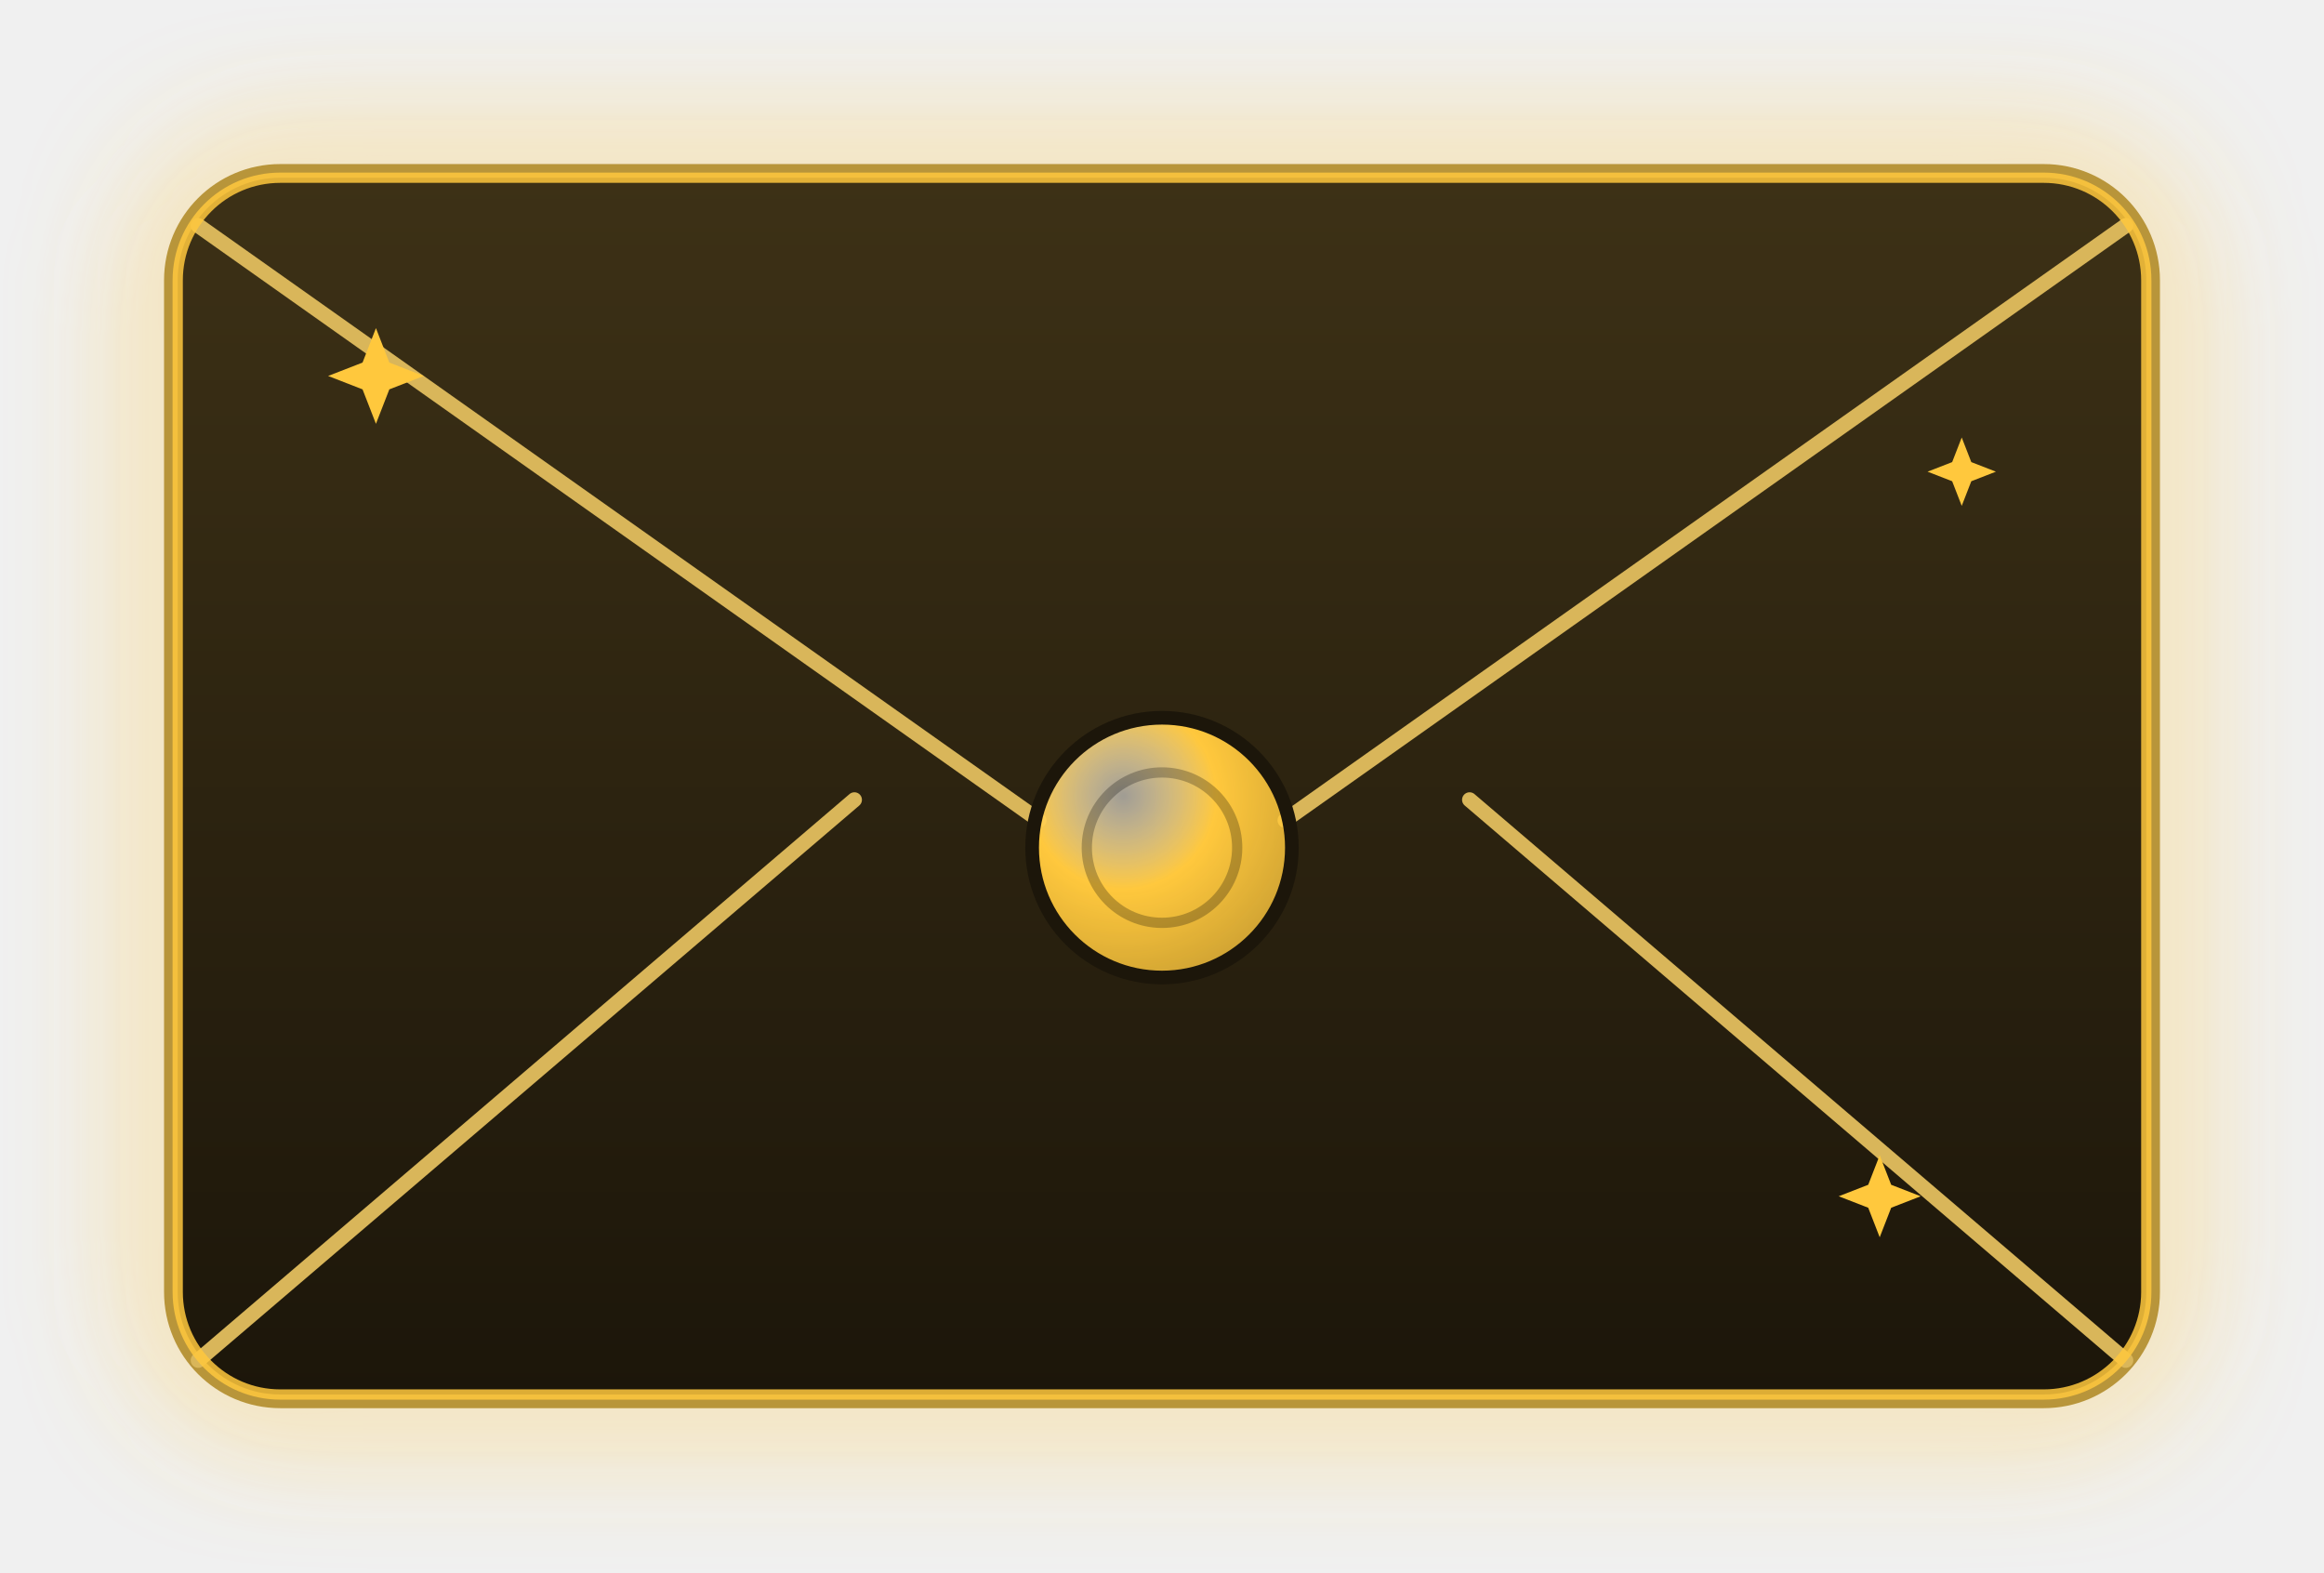
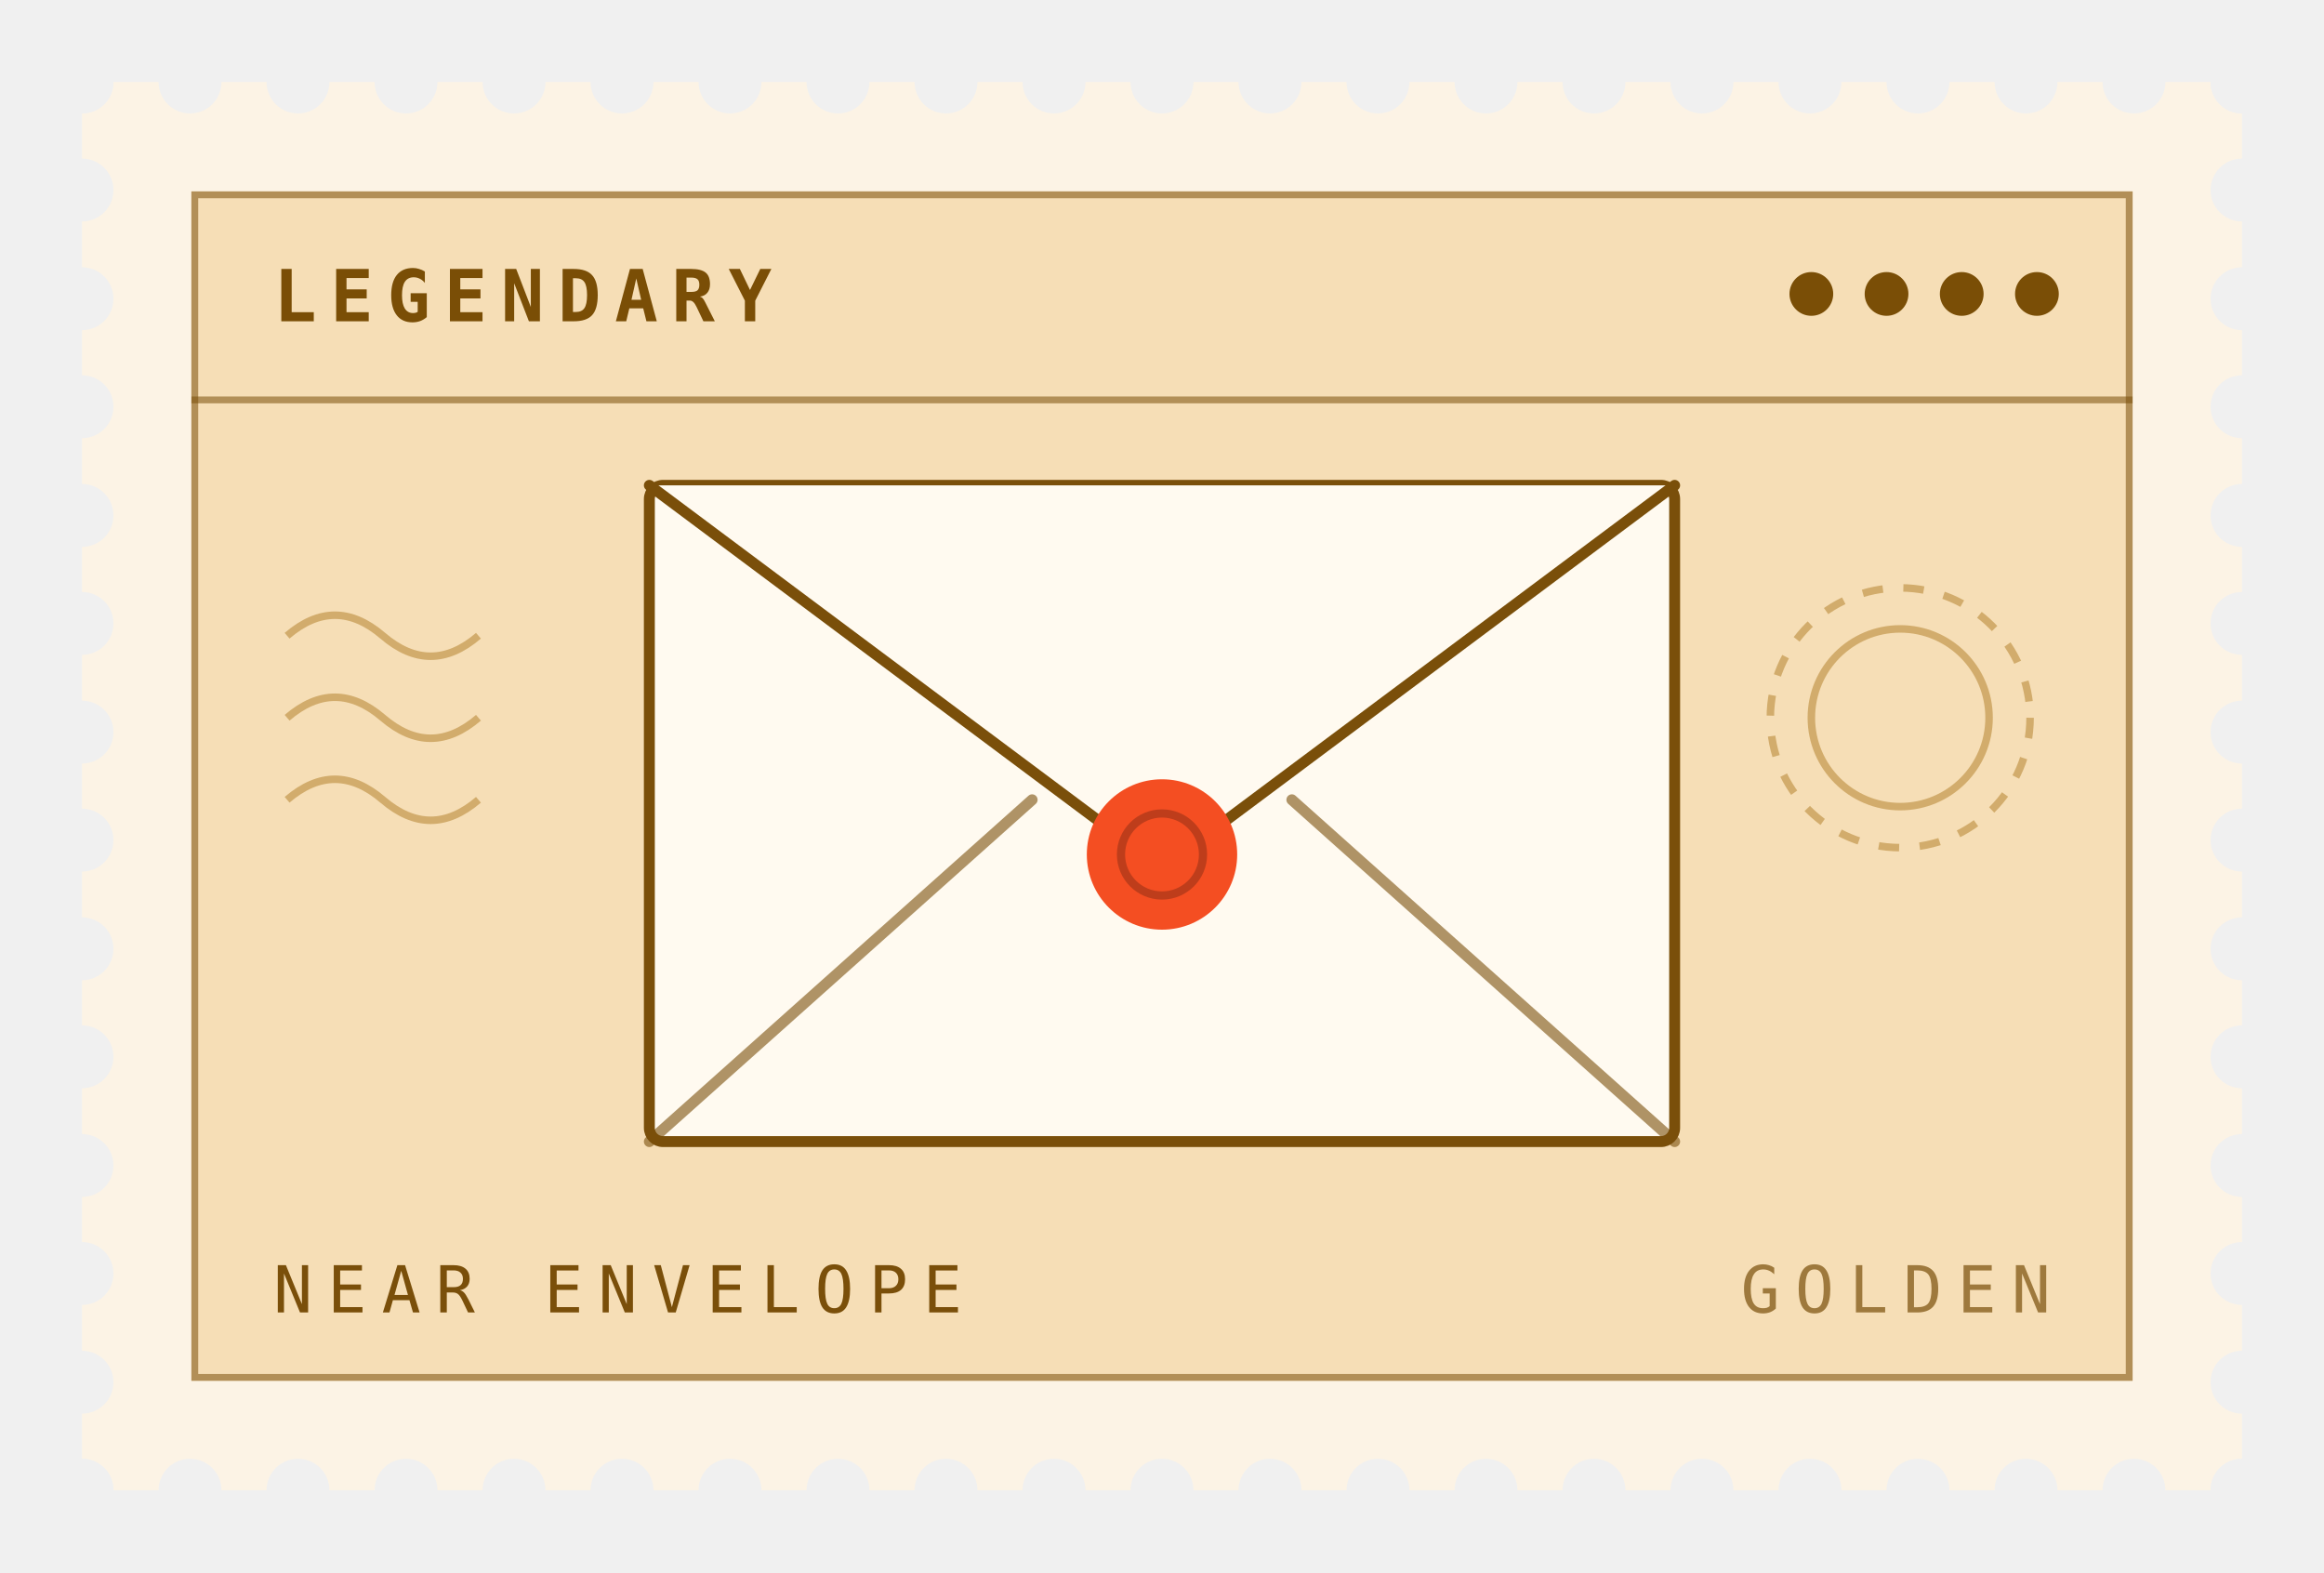
- <svg xmlns="http://www.w3.org/2000/svg" viewBox="0 0 340 230" role="img" aria-label="Envelope">
+ <svg xmlns="http://www.w3.org/2000/svg" viewBox="0 0 340 230" role="img" aria-label="GOLDEN envelope, LEGENDARY">
  <defs>
-     <linearGradient id="body" x1="0" y1="0" x2="0" y2="1">
-       <stop offset="0" stop-color="#3d3116" />
-       <stop offset="1" stop-color="#1c160a" />
-     </linearGradient>
-     <radialGradient id="seal" cx="0.35" cy="0.3" r="0.8">
-       <stop offset="0" stop-color="#ffffff" stop-opacity="0.55" />
-       <stop offset="0.45" stop-color="#ffc83d" />
-       <stop offset="1" stop-color="#ffc83d" stop-opacity="0.75" />
-     </radialGradient>
-     <filter id="glow" x="-30%" y="-30%" width="160%" height="160%">
-       <feGaussianBlur stdDeviation="9" />
-     </filter>
+     <mask id="perf">
+       <rect width="340" height="230" fill="#fff" />
+       <g fill="#000">
+         <circle cx="12.0" cy="12.0" r="4.6" />
+         <circle cx="27.8" cy="12.0" r="4.6" />
+         <circle cx="43.6" cy="12.0" r="4.6" />
+         <circle cx="59.4" cy="12.0" r="4.6" />
+         <circle cx="75.2" cy="12.0" r="4.6" />
+         <circle cx="91.0" cy="12.0" r="4.6" />
+         <circle cx="106.8" cy="12.0" r="4.6" />
+         <circle cx="122.6" cy="12.0" r="4.6" />
+         <circle cx="138.4" cy="12.0" r="4.6" />
+         <circle cx="154.2" cy="12.0" r="4.6" />
+         <circle cx="170.0" cy="12.0" r="4.6" />
+         <circle cx="185.8" cy="12.0" r="4.6" />
+         <circle cx="201.6" cy="12.0" r="4.6" />
+         <circle cx="217.4" cy="12.0" r="4.6" />
+         <circle cx="233.2" cy="12.0" r="4.6" />
+         <circle cx="249.0" cy="12.0" r="4.6" />
+         <circle cx="264.8" cy="12.0" r="4.6" />
+         <circle cx="280.6" cy="12.0" r="4.6" />
+         <circle cx="296.4" cy="12.0" r="4.6" />
+         <circle cx="312.2" cy="12.0" r="4.6" />
+         <circle cx="328.0" cy="12.0" r="4.6" />
+         <circle cx="12.0" cy="218.0" r="4.6" />
+         <circle cx="27.8" cy="218.0" r="4.6" />
+         <circle cx="43.6" cy="218.0" r="4.6" />
+         <circle cx="59.4" cy="218.0" r="4.6" />
+         <circle cx="75.2" cy="218.0" r="4.6" />
+         <circle cx="91.0" cy="218.0" r="4.6" />
+         <circle cx="106.8" cy="218.0" r="4.6" />
+         <circle cx="122.6" cy="218.0" r="4.6" />
+         <circle cx="138.4" cy="218.0" r="4.6" />
+         <circle cx="154.2" cy="218.0" r="4.6" />
+         <circle cx="170.0" cy="218.0" r="4.6" />
+         <circle cx="185.8" cy="218.0" r="4.6" />
+         <circle cx="201.6" cy="218.0" r="4.6" />
+         <circle cx="217.4" cy="218.0" r="4.6" />
+         <circle cx="233.2" cy="218.0" r="4.6" />
+         <circle cx="249.0" cy="218.0" r="4.6" />
+         <circle cx="264.8" cy="218.0" r="4.6" />
+         <circle cx="280.6" cy="218.0" r="4.6" />
+         <circle cx="296.4" cy="218.0" r="4.6" />
+         <circle cx="312.2" cy="218.0" r="4.6" />
+         <circle cx="328.0" cy="218.0" r="4.6" />
+         <circle cx="12.0" cy="12.0" r="4.6" />
+         <circle cx="12.0" cy="27.8" r="4.6" />
+         <circle cx="12.0" cy="43.7" r="4.6" />
+         <circle cx="12.0" cy="59.5" r="4.6" />
+         <circle cx="12.0" cy="75.4" r="4.6" />
+         <circle cx="12.0" cy="91.2" r="4.6" />
+         <circle cx="12.0" cy="107.1" r="4.6" />
+         <circle cx="12.0" cy="122.9" r="4.6" />
+         <circle cx="12.0" cy="138.8" r="4.6" />
+         <circle cx="12.0" cy="154.6" r="4.6" />
+         <circle cx="12.0" cy="170.5" r="4.6" />
+         <circle cx="12.0" cy="186.3" r="4.6" />
+         <circle cx="12.0" cy="202.2" r="4.6" />
+         <circle cx="12.0" cy="218.0" r="4.6" />
+         <circle cx="328.0" cy="12.0" r="4.6" />
+         <circle cx="328.0" cy="27.8" r="4.6" />
+         <circle cx="328.0" cy="43.7" r="4.6" />
+         <circle cx="328.0" cy="59.5" r="4.6" />
+         <circle cx="328.0" cy="75.4" r="4.6" />
+         <circle cx="328.0" cy="91.2" r="4.6" />
+         <circle cx="328.0" cy="107.1" r="4.6" />
+         <circle cx="328.0" cy="122.9" r="4.6" />
+         <circle cx="328.0" cy="138.8" r="4.6" />
+         <circle cx="328.0" cy="154.6" r="4.6" />
+         <circle cx="328.0" cy="170.5" r="4.6" />
+         <circle cx="328.0" cy="186.3" r="4.6" />
+         <circle cx="328.0" cy="202.2" r="4.6" />
+         <circle cx="328.0" cy="218.0" r="4.6" />
+       </g>
+     </mask>
  </defs>
-   <rect x="25" y="25" width="290" height="180" rx="16" fill="none" stroke="#ffc83d" stroke-width="6" opacity="0.85" filter="url(#glow)" />
-   <rect x="25" y="25" width="290" height="180" rx="16" fill="url(#body)" stroke="#b8953a" stroke-width="2" />
-   <g fill="none" stroke="#d9b65a" stroke-width="2.2" stroke-linecap="round">
-     <path d="M29 33 L152 120 M311 33 L188 120" />
-     <path d="M29 199 L125 117 M311 199 L215 117" />
+   <rect x="12" y="12" width="316" height="206" fill="#fcf3e5" mask="url(#perf)" />
+   <rect x="28" y="28" width="284" height="174" fill="#f6deb6" />
+   <rect x="28" y="28" width="284" height="30" fill="#f6deb6" />
+   <rect x="28.5" y="28.5" width="283" height="173" fill="none" stroke="#7a4f0a" stroke-opacity="0.55" />
+   <path d="M28 58.5 H312" stroke="#7a4f0a" stroke-opacity="0.55" />
+   <text x="40" y="47" font-family="ui-monospace, 'IBM Plex Mono', Menlo, Consolas, monospace" font-size="10.5" font-weight="600" letter-spacing="2" fill="#7a4e06">LEGENDARY</text>
+   <circle cx="298" cy="43" r="3.2" fill="#7a4e06" />
+   <circle cx="287" cy="43" r="3.2" fill="#7a4e06" />
+   <circle cx="276" cy="43" r="3.2" fill="#7a4e06" />
+   <circle cx="265" cy="43" r="3.2" fill="#7a4e06" />
+   <g stroke="#7a4f0a" stroke-width="1.6" stroke-linejoin="round" stroke-linecap="round">
+     <rect x="95" y="71" width="150" height="96" rx="2" fill="#fffaf0" />
+     <path d="M95 167 L151 117 M245 167 L189 117" fill="none" stroke-opacity="0.6" />
+     <path d="M95 71 L170 127 L245 71" fill="#fffaf0" />
  </g>
-   <rect x="26" y="26" width="288" height="178" rx="15" fill="none" stroke="#ffc83d" stroke-opacity="0.85" stroke-width="1.5" />
-   <circle cx="170" cy="124" r="19" fill="url(#seal)" stroke="#1c160a" stroke-width="2" />
-   <circle cx="170" cy="124" r="11" fill="none" stroke="#000" stroke-opacity="0.25" stroke-width="1.5" />
-   <path d="M55 48 L56.96 53.04 L62 55 L56.96 56.96 L55 62 L53.04 56.96 L48 55 L53.04 53.04 Z" fill="#ffc83d" />
-   <path d="M287 64 L288.4 67.6 L292 69 L288.4 70.4 L287 74 L285.6 70.4 L282 69 L285.6 67.6 Z" fill="#ffc83d" />
-   <path d="M275 169 L276.68 173.32 L281 175 L276.68 176.68 L275 181 L273.32 176.68 L269 175 L273.32 173.32 Z" fill="#ffc83d" />
+   <circle cx="170" cy="125" r="11" fill="#f44e22" />
+   <circle cx="170" cy="125" r="6" fill="none" stroke="#000" stroke-opacity="0.22" stroke-width="1.2" />
+   <g fill="none" stroke="#c9a05a" stroke-width="1.1" stroke-opacity="0.8">
+     <path d="M42 93 q7 -6 14 0 t14 0 M42 105 q7 -6 14 0 t14 0 M42 117 q7 -6 14 0 t14 0" />
+     <circle cx="278" cy="105" r="19" stroke-dasharray="3 3" />
+     <circle cx="278" cy="105" r="13" />
+   </g>
+   <text x="40" y="192" font-family="ui-monospace, 'IBM Plex Mono', Menlo, Consolas, monospace" font-size="9.5" letter-spacing="2.2" fill="#7a4f0a">NEAR ENVELOPE</text>
+   <text x="300" y="192" text-anchor="end" font-family="ui-monospace, 'IBM Plex Mono', Menlo, Consolas, monospace" font-size="9.5" letter-spacing="2.2" fill="#7a4f0a" fill-opacity="0.7">GOLDEN</text>
</svg>
